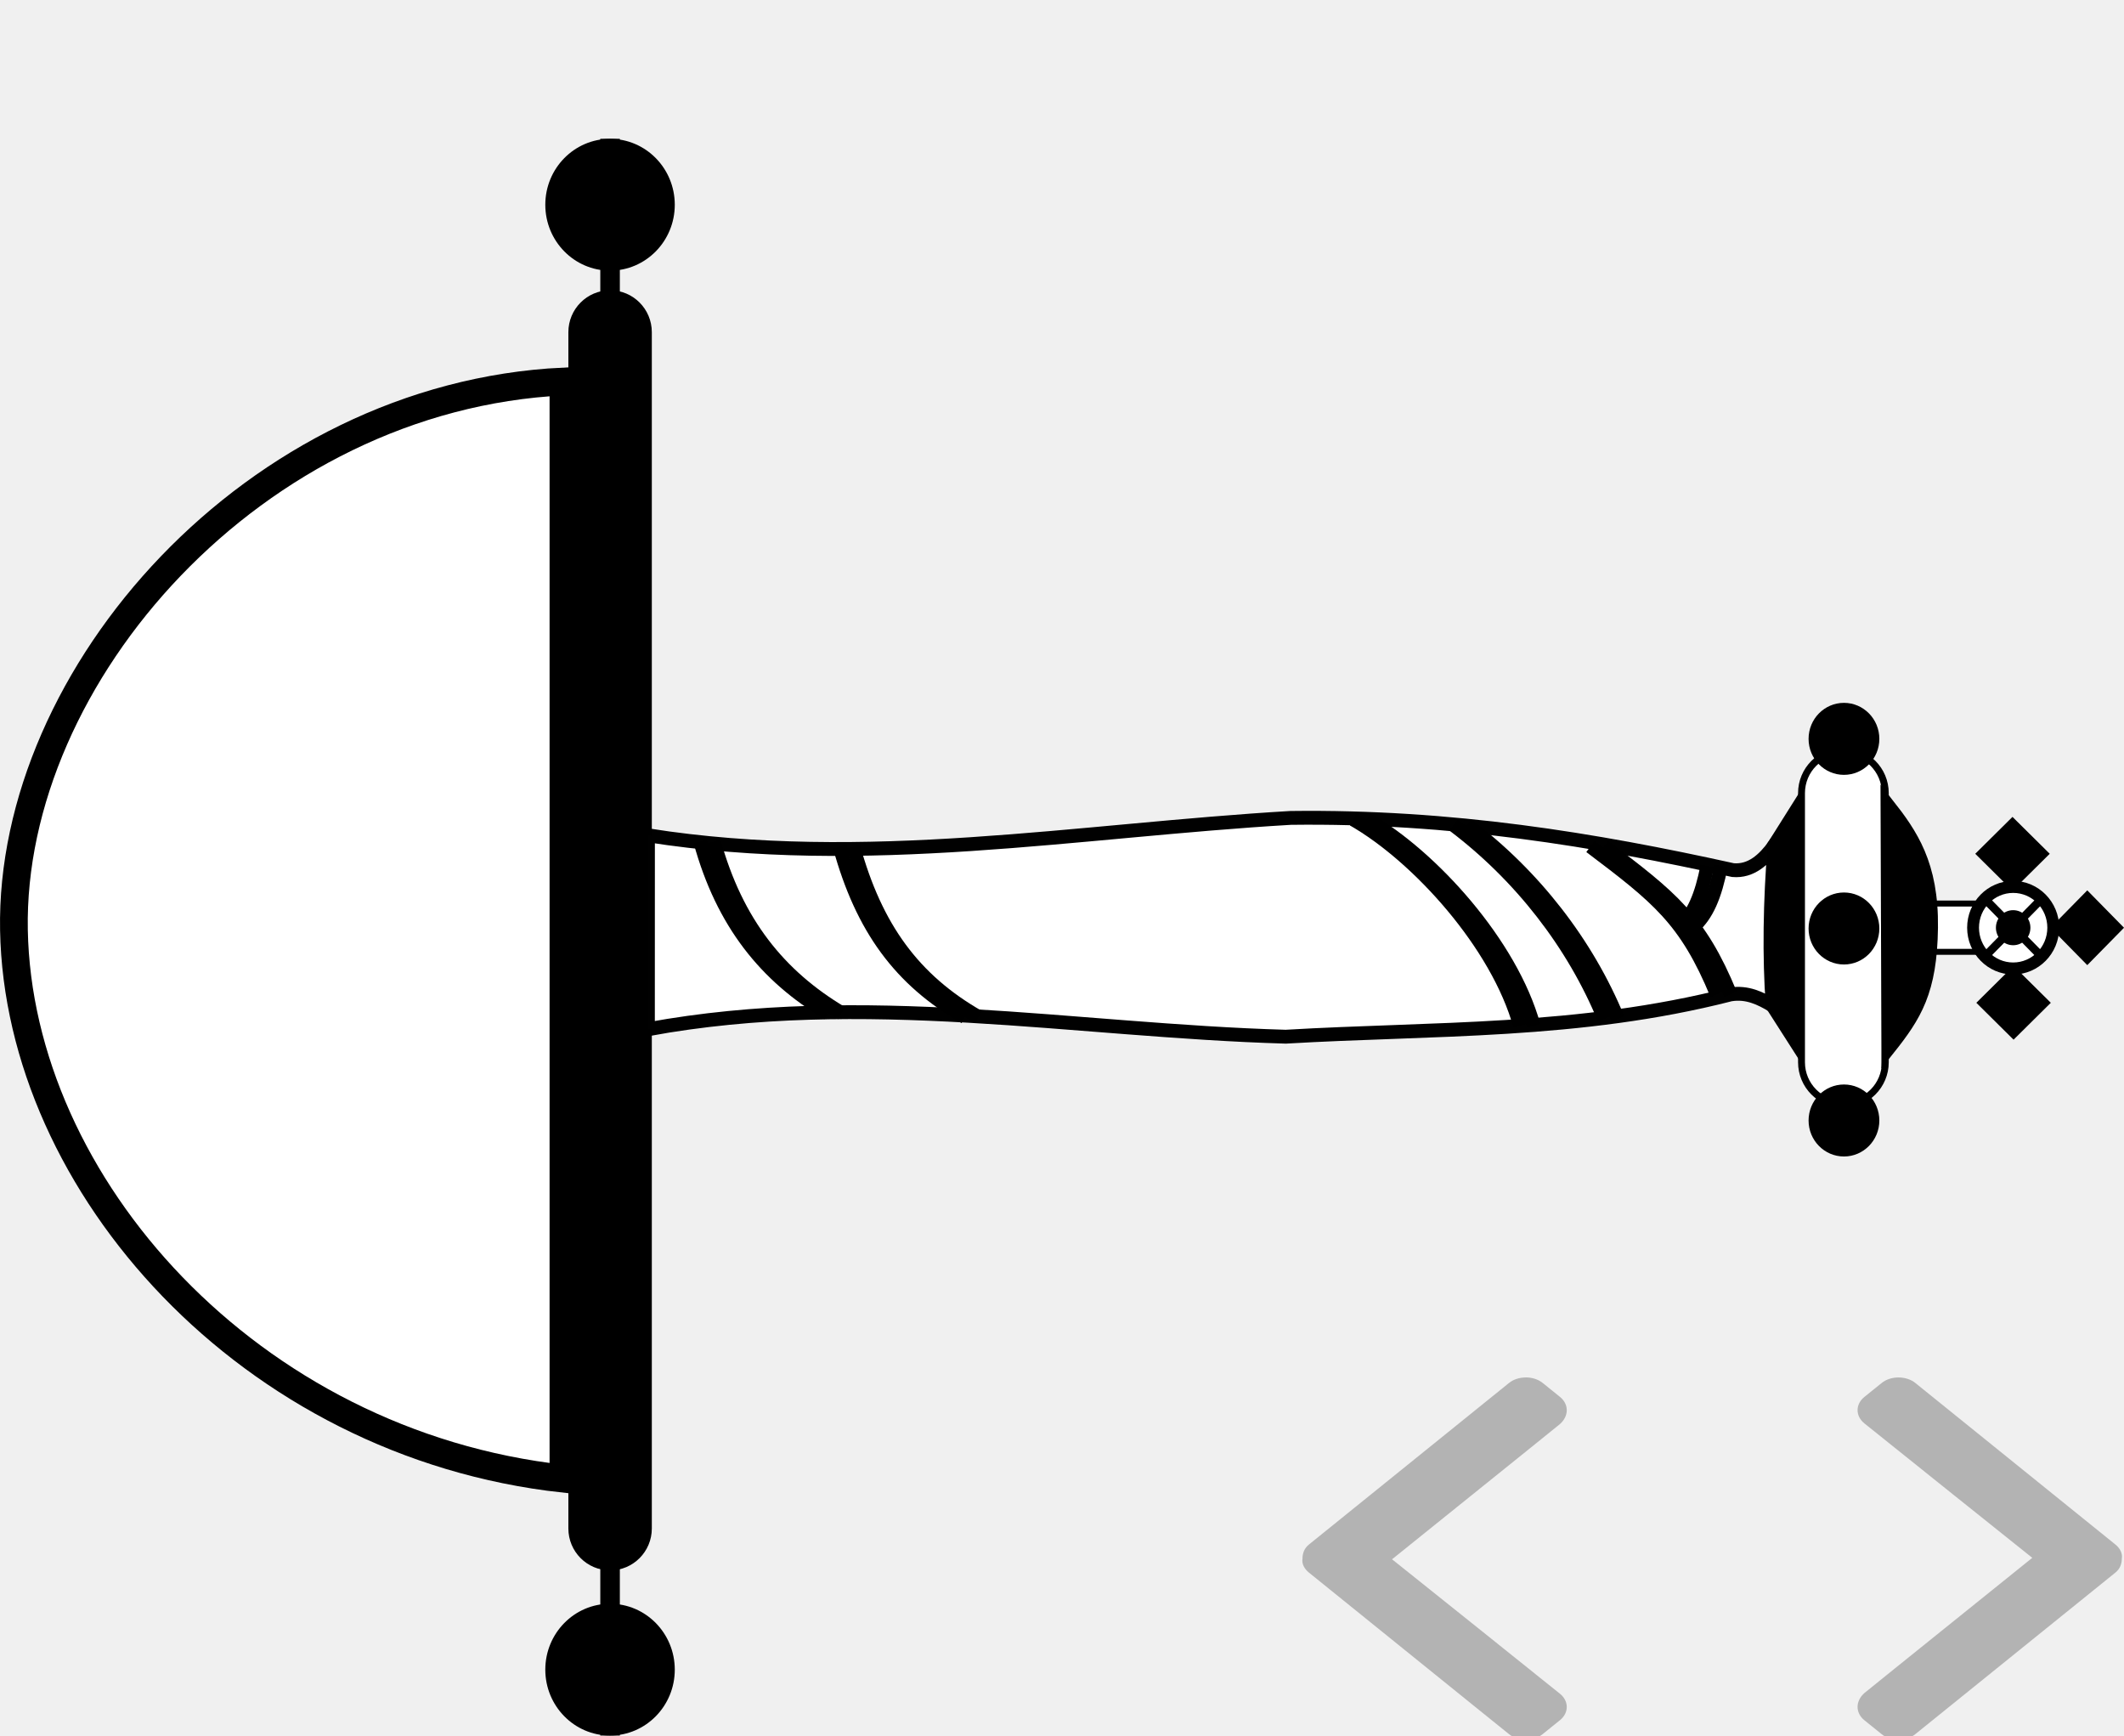
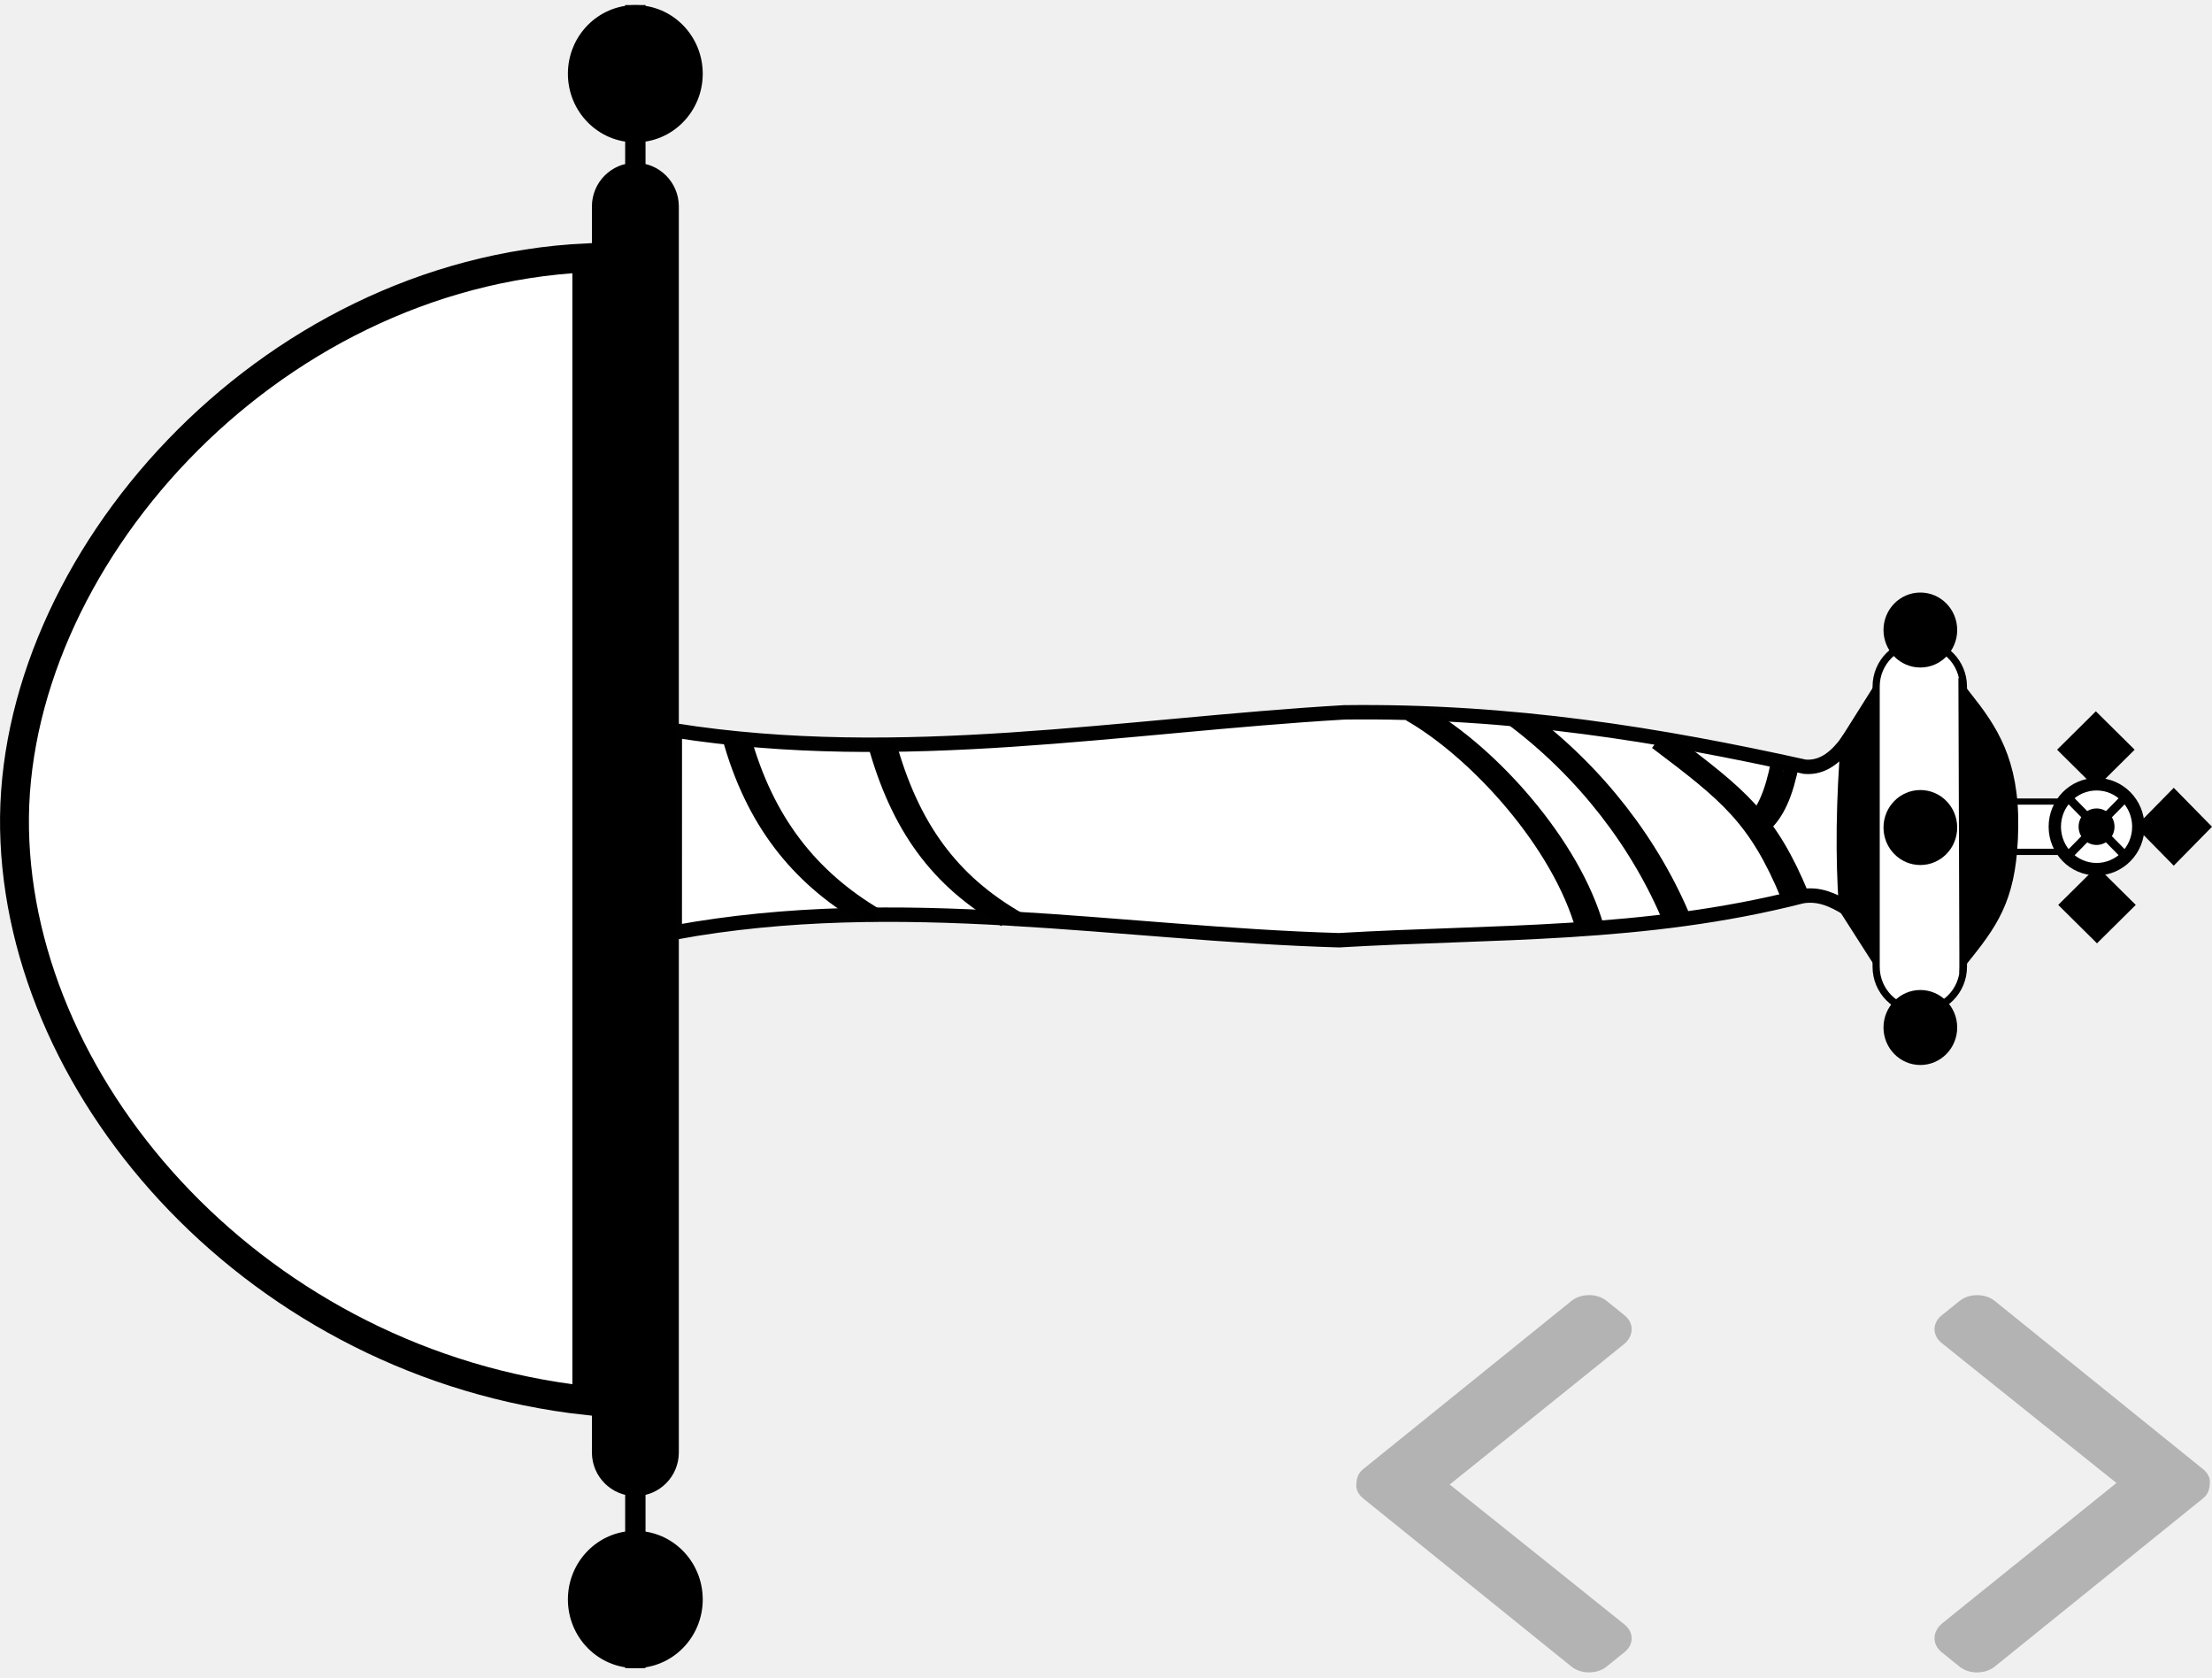
- <svg xmlns="http://www.w3.org/2000/svg" width="153" height="125" viewBox="0 0 40.481 33.073" version="1.1" id="svg1062">
+ <svg xmlns="http://www.w3.org/2000/svg" width="153" height="116" viewBox="0 0 40.481 30.692" version="1.1" id="svg1062">
  <defs id="defs1056" />
  <g id="layer1">
-     <g id="g1847" transform="matrix(0.9990318,0,0,1.00295,0.1337518,2.600961)">
-       <path style="fill:#ffffff;stroke:#000000;stroke-width:0.529;stroke-linecap:butt;stroke-linejoin:miter;stroke-miterlimit:4;stroke-dasharray:none;stroke-opacity:1" d="M 10.615,25.502 V 4.655 C 4.714,4.94 0.042,10.241 0.132,15.079 0.222,19.916 4.621,24.843 10.615,25.502 Z" id="path849" />
-       <rect style="fill:#000000;fill-opacity:1;stroke-width:10.217;stroke-linecap:round;stroke-linejoin:bevel;paint-order:stroke fill markers" id="rect851" width="24.322" height="1.592" x="-27.244" y="10.709" ry="0.796" transform="rotate(-90)" />
-       <ellipse style="fill:#000000;fill-opacity:1;stroke-width:22.467;stroke-linecap:round;stroke-linejoin:bevel;paint-order:stroke fill markers" id="path853" cx="-29.13" cy="11.504" transform="rotate(-90)" rx="1.252" ry="1.235" />
-       <rect style="fill:#000000;fill-opacity:1;stroke-width:16.143;stroke-linecap:round;stroke-linejoin:bevel;paint-order:stroke fill markers" id="rect872" width="30.338" height="0.373" x="-30.382" y="11.318" ry="0" transform="rotate(-90)" />
-       <path id="path874" style="fill:#ffffff;stroke:#000000;stroke-width:0.263px;stroke-linecap:butt;stroke-linejoin:miter;stroke-opacity:0.996" d="m 12.227,16.962 c 4.128,-0.753 8.118,0.025 12.167,0.142 2.814,-0.165 5.59,-0.065 8.485,-0.803 0.32,-0.053 0.578,0.077 0.805,0.212 -0.069,-0.931 -0.051,-1.991 0.035,-3.047 -0.199,0.273 -0.446,0.503 -0.792,0.473 -2.637,-0.58 -5.365,-1.031 -8.438,-0.992 -4.075,0.238 -8.106,0.98 -12.261,0.331 z" />
-       <g id="g995" style="stroke:#000000;stroke-opacity:1" transform="matrix(0,-1,0.986696,0,-187.5331,103.2826)">
-         <path style="fill:none;stroke:#000000;stroke-width:0.265px;stroke-linecap:butt;stroke-linejoin:miter;stroke-opacity:1" d="m 86.627,206.198 c 0.703,-1.203 1.715,-2.036 3.26,-2.469" id="path879" />
-         <path style="fill:none;stroke:#000000;stroke-width:0.265px;stroke-linecap:butt;stroke-linejoin:miter;stroke-opacity:1" d="m 86.552,208.846 c 0.703,-1.251 1.692,-1.989 3.236,-2.421" id="path879-7" />
-         <path style="fill:none;stroke:#000000;stroke-width:0.265px;stroke-linecap:butt;stroke-linejoin:miter;stroke-opacity:1" d="m 90.308,216.354 c -0.703,1.251 -2.377,2.792 -3.922,3.225" id="path879-7-6" />
-         <path style="fill:none;stroke:#000000;stroke-width:0.265px;stroke-linecap:butt;stroke-linejoin:miter;stroke-opacity:1" d="m 90.202,218.291 c -0.963,1.298 -2.259,2.32 -3.685,2.917" id="path879-7-6-3" />
-         <path style="fill:none;stroke:#000000;stroke-width:0.265px;stroke-linecap:butt;stroke-linejoin:miter;stroke-opacity:1" d="m 89.793,220.939 c -0.963,1.298 -1.385,1.847 -2.811,2.445" id="path879-7-6-3-3" />
-         <path style="fill:none;stroke:#000000;stroke-width:0.265px;stroke-linecap:butt;stroke-linejoin:miter;stroke-opacity:1" d="m 89.423,223.2 c -0.571,-0.114 -0.933,-0.271 -1.165,-0.541" id="path879-7-6-3-3-1" />
-       </g>
-       <path style="fill:#000000;stroke:#000000;stroke-width:0.263px;stroke-linecap:butt;stroke-linejoin:miter;stroke-opacity:1" d="m 33.683,16.513 0.616,0.959 v -4.928 l -0.582,0.921 z" id="path980" />
-       <rect style="fill:#ffffff;fill-opacity:1;stroke:#000000;stroke-width:0.263;stroke-linecap:round;stroke-linejoin:bevel;stroke-miterlimit:4;stroke-dasharray:none;stroke-opacity:1;paint-order:stroke fill markers" id="rect987" width="6.58" height="1.467" x="-18.323" y="34.3" ry="0.733" transform="rotate(-90)" />
-       <ellipse style="fill:#000000;fill-opacity:1;stroke:none;stroke-width:17.355;stroke-linecap:round;stroke-linejoin:bevel;stroke-opacity:0.252;paint-order:stroke fill markers" id="path974" cx="-15.048" cy="35.044" transform="rotate(-90)" rx="0.684" ry="0.675" />
-       <ellipse style="fill:#000000;fill-opacity:1;stroke:none;stroke-width:17.355;stroke-linecap:round;stroke-linejoin:bevel;stroke-opacity:0.252;paint-order:stroke fill markers" id="circle978" cx="-18.696" cy="35.044" transform="rotate(-90)" rx="0.684" ry="0.675" />
-       <ellipse style="fill:#000000;fill-opacity:1;stroke:none;stroke-width:17.355;stroke-linecap:round;stroke-linejoin:bevel;stroke-opacity:0.252;paint-order:stroke fill markers" id="circle976" cx="-11.445" cy="35.044" transform="rotate(-90)" rx="0.684" ry="0.675" />
-       <rect style="fill:#ffffff;fill-opacity:1;stroke:#000000;stroke-width:0.227;stroke-linecap:round;stroke-linejoin:bevel;stroke-miterlimit:4;stroke-dasharray:none;stroke-opacity:0.996;paint-order:stroke fill markers" id="rect999" width="0.804" height="1.045" x="-15.435" y="36.648" ry="0" rx="0" transform="rotate(-90)" />
-       <path style="fill:#000000;stroke:#000000;stroke-width:0.263px;stroke-linecap:butt;stroke-linejoin:miter;stroke-opacity:1" d="m 35.89,17.33 -0.016,-4.635 c 0.445,0.567 0.848,1.134 0.832,2.339 -0.015,1.205 -0.311,1.664 -0.816,2.297 z" id="path997" />
-       <ellipse style="fill:#000000;fill-opacity:1;stroke:none;stroke-width:1.49;stroke-linecap:round;stroke-linejoin:bevel;stroke-opacity:0.252;paint-order:stroke fill markers" id="path958" cx="-15.033" cy="38.272" transform="rotate(-90)" rx="0.889" ry="0.878" />
-       <ellipse style="fill:#ffffff;fill-opacity:1;stroke:none;stroke-width:1.107;stroke-linecap:round;stroke-linejoin:bevel;stroke-opacity:0.252;paint-order:stroke fill markers" id="circle960" cx="-15.033" cy="38.272" transform="rotate(-90)" rx="0.661" ry="0.652" />
-       <path style="fill:none;stroke:#000000;stroke-width:0.156px;stroke-linecap:butt;stroke-linejoin:miter;stroke-opacity:1" d="m 37.694,15.62 1.157,-1.172" id="path964" />
-       <path style="fill:none;stroke:#000000;stroke-width:0.156px;stroke-linecap:butt;stroke-linejoin:miter;stroke-opacity:1" d="m 37.694,14.447 1.157,1.172" id="path966" />
-       <ellipse style="fill:#000000;fill-opacity:1;stroke:none;stroke-width:0.558;stroke-linecap:round;stroke-linejoin:bevel;stroke-opacity:0.252;paint-order:stroke fill markers" id="circle962" cx="-15.033" cy="38.272" transform="rotate(-90)" rx="0.333" ry="0.329" />
-       <rect style="fill:#000000;fill-opacity:1;stroke:none;stroke-width:31.603;stroke-linecap:round;stroke-linejoin:bevel;stroke-opacity:0.252;paint-order:stroke fill markers" id="rect1003" width="0.998" height="0.998" x="38.313" y="-18.191" transform="matrix(0.7023559,0.711826,-0.7023559,0.711826,0,0)" />
-       <g id="g1795" style="stroke:#000000;stroke-opacity:1" transform="matrix(0,-1,0.986696,0,-187.7929,103.2826)">
-         <path style="fill:none;stroke:#000000;stroke-width:0.265px;stroke-linecap:butt;stroke-linejoin:miter;stroke-opacity:1" d="m 86.627,206.198 c 0.703,-1.203 1.715,-2.036 3.26,-2.469" id="path1783" />
-         <path style="fill:none;stroke:#000000;stroke-width:0.265px;stroke-linecap:butt;stroke-linejoin:miter;stroke-opacity:1" d="m 86.552,208.846 c 0.703,-1.251 1.692,-1.989 3.236,-2.421" id="path1785" />
-         <path style="fill:none;stroke:#000000;stroke-width:0.265px;stroke-linecap:butt;stroke-linejoin:miter;stroke-opacity:1" d="m 90.308,216.354 c -0.703,1.251 -2.377,2.792 -3.922,3.225" id="path1787" />
-         <path style="fill:none;stroke:#000000;stroke-width:0.265px;stroke-linecap:butt;stroke-linejoin:miter;stroke-opacity:1" d="m 90.202,218.291 c -0.963,1.298 -2.259,2.32 -3.685,2.917" id="path1789" />
-         <path style="fill:none;stroke:#000000;stroke-width:0.265px;stroke-linecap:butt;stroke-linejoin:miter;stroke-opacity:1" d="m 89.793,220.939 c -0.963,1.298 -1.385,1.847 -2.811,2.445" id="path1791" />
-         <path style="fill:none;stroke:#000000;stroke-width:0.265px;stroke-linecap:butt;stroke-linejoin:miter;stroke-opacity:1" d="m 89.423,223.2 c -0.571,-0.114 -0.933,-0.271 -1.165,-0.541" id="path1793" />
-       </g>
-       <ellipse style="fill:#000000;fill-opacity:1;stroke-width:22.467;stroke-linecap:round;stroke-linejoin:bevel;paint-order:stroke fill markers" id="ellipse1797" cx="-1.297" cy="11.504" transform="rotate(-90)" rx="1.252" ry="1.235" />
-       <rect style="fill:#000000;fill-opacity:1;stroke:none;stroke-width:31.603;stroke-linecap:round;stroke-linejoin:bevel;stroke-opacity:0.252;paint-order:stroke fill markers" id="rect1808" width="0.998" height="0.998" x="16.673" y="36.077" transform="matrix(0.711826,-0.7023559,0.711826,0.7023559,0,0)" />
-       <rect style="fill:#000000;fill-opacity:1;stroke:none;stroke-width:31.603;stroke-linecap:round;stroke-linejoin:bevel;stroke-opacity:0.252;paint-order:stroke fill markers" id="rect1810" width="0.998" height="0.998" x="-15.67" y="-39.105" transform="matrix(-0.711826,0.7023559,-0.711826,-0.7023559,0,0)" />
-     </g>
-     <path id="path2109" style="fill:#b3b3b3;stroke-width:0.039" d="m 29.08,26.249 c -0.117,0 -0.234,0.035 -0.32,0.105 l -3.815,3.08 c -0.087,0.07 -0.121,0.168 -0.121,0.266 -0.017,0.098 0.035,0.196 0.121,0.266 l 2.462,1.988 0.867,0.7 0.486,0.392 c 0.173,0.14 0.468,0.14 0.641,0 l 0.33,-0.266 c 0.173,-0.14 0.173,-0.364 0,-0.504 l -1.693,-1.357 -1.507,-1.205 2.618,-2.107 0.582,-0.47 c 0.173,-0.154 0.173,-0.378 0,-0.518 L 29.401,26.353 c -0.087,-0.07 -0.204,-0.105 -0.321,-0.105 z" />
    <g id="g2117" transform="matrix(0.04193557,0,0,0.04193557,19.19476,17.18563)" />
    <g id="g2119" transform="matrix(0.04193557,0,0,0.04193557,19.19476,17.18563)" />
    <g id="g2121" transform="matrix(0.04193557,0,0,0.04193557,19.19476,17.18563)" />
    <g id="g2123" transform="matrix(0.04193557,0,0,0.04193557,19.19476,17.18563)" />
    <g id="g2125" transform="matrix(0.04193557,0,0,0.04193557,19.19476,17.18563)" />
    <g id="g2127" transform="matrix(0.04193557,0,0,0.04193557,19.19476,17.18563)" />
    <g id="g2129" transform="matrix(0.04193557,0,0,0.04193557,19.19476,17.18563)" />
    <g id="g2131" transform="matrix(0.04193557,0,0,0.04193557,19.19476,17.18563)" />
    <g id="g2133" transform="matrix(0.04193557,0,0,0.04193557,19.19476,17.18563)" />
    <g id="g2135" transform="matrix(0.04193557,0,0,0.04193557,19.19476,17.18563)" />
    <g id="g2137" transform="matrix(0.04193557,0,0,0.04193557,19.19476,17.18563)" />
    <g id="g2139" transform="matrix(0.04193557,0,0,0.04193557,19.19476,17.18563)" />
    <g id="g2141" transform="matrix(0.04193557,0,0,0.04193557,19.19476,17.18563)" />
    <g id="g2143" transform="matrix(0.04193557,0,0,0.04193557,19.19476,17.18563)" />
    <g id="g2145" transform="matrix(0.04193557,0,0,0.04193557,19.19476,17.18563)" />
-     <path id="path894" style="fill:#b3b3b3;stroke-width:0.039" d="m 36.184,33.151 c 0.117,0 0.234,-0.035 0.32,-0.105 l 3.815,-3.08 c 0.087,-0.07 0.121,-0.168 0.121,-0.266 0.017,-0.098 -0.035,-0.196 -0.121,-0.266 l -2.462,-1.988 -0.867,-0.7 -0.486,-0.392 c -0.173,-0.14 -0.468,-0.14 -0.641,0 l -0.33,0.266 c -0.173,0.14 -0.173,0.364 0,0.504 l 1.693,1.357 1.507,1.205 -2.618,2.107 -0.582,0.47 c -0.173,0.154 -0.173,0.378 0,0.518 l 0.33,0.266 c 0.087,0.07 0.204,0.105 0.321,0.105 z" />
+     <g id="g997" transform="translate(0,-2.552608)">
+       <g id="g1847" transform="matrix(0.9990318,0,0,1.00295,0.1337518,2.600961)">
+         <path style="fill:#ffffff;stroke:#000000;stroke-width:0.529;stroke-linecap:butt;stroke-linejoin:miter;stroke-miterlimit:4;stroke-dasharray:none;stroke-opacity:1" d="M 10.615,25.502 V 4.655 C 4.714,4.94 0.042,10.241 0.132,15.079 0.222,19.916 4.621,24.843 10.615,25.502 Z" id="path849" />
+         <rect style="fill:#000000;fill-opacity:1;stroke-width:10.217;stroke-linecap:round;stroke-linejoin:bevel;paint-order:stroke fill markers" id="rect851" width="24.322" height="1.592" x="-27.244" y="10.709" ry="0.796" transform="rotate(-90)" />
+         <ellipse style="fill:#000000;fill-opacity:1;stroke-width:22.467;stroke-linecap:round;stroke-linejoin:bevel;paint-order:stroke fill markers" id="path853" cx="-29.13" cy="11.504" transform="rotate(-90)" rx="1.252" ry="1.235" />
+         <rect style="fill:#000000;fill-opacity:1;stroke-width:16.143;stroke-linecap:round;stroke-linejoin:bevel;paint-order:stroke fill markers" id="rect872" width="30.338" height="0.373" x="-30.382" y="11.318" ry="0" transform="rotate(-90)" />
+         <path id="path874" style="fill:#ffffff;stroke:#000000;stroke-width:0.263px;stroke-linecap:butt;stroke-linejoin:miter;stroke-opacity:0.996" d="m 12.227,16.962 c 4.128,-0.753 8.118,0.025 12.167,0.142 2.814,-0.165 5.59,-0.065 8.485,-0.803 0.32,-0.053 0.578,0.077 0.805,0.212 -0.069,-0.931 -0.051,-1.991 0.035,-3.047 -0.199,0.273 -0.446,0.503 -0.792,0.473 -2.637,-0.58 -5.365,-1.031 -8.438,-0.992 -4.075,0.238 -8.106,0.98 -12.261,0.331 z" />
+         <g id="g995" style="stroke:#000000;stroke-opacity:1" transform="matrix(0,-1,0.986696,0,-187.5331,103.2826)">
+           <path style="fill:none;stroke:#000000;stroke-width:0.265px;stroke-linecap:butt;stroke-linejoin:miter;stroke-opacity:1" d="m 86.627,206.198 c 0.703,-1.203 1.715,-2.036 3.26,-2.469" id="path879" />
+           <path style="fill:none;stroke:#000000;stroke-width:0.265px;stroke-linecap:butt;stroke-linejoin:miter;stroke-opacity:1" d="m 86.552,208.846 c 0.703,-1.251 1.692,-1.989 3.236,-2.421" id="path879-7" />
+           <path style="fill:none;stroke:#000000;stroke-width:0.265px;stroke-linecap:butt;stroke-linejoin:miter;stroke-opacity:1" d="m 90.308,216.354 c -0.703,1.251 -2.377,2.792 -3.922,3.225" id="path879-7-6" />
+           <path style="fill:none;stroke:#000000;stroke-width:0.265px;stroke-linecap:butt;stroke-linejoin:miter;stroke-opacity:1" d="m 90.202,218.291 c -0.963,1.298 -2.259,2.32 -3.685,2.917" id="path879-7-6-3" />
+           <path style="fill:none;stroke:#000000;stroke-width:0.265px;stroke-linecap:butt;stroke-linejoin:miter;stroke-opacity:1" d="m 89.793,220.939 c -0.963,1.298 -1.385,1.847 -2.811,2.445" id="path879-7-6-3-3" />
+           <path style="fill:none;stroke:#000000;stroke-width:0.265px;stroke-linecap:butt;stroke-linejoin:miter;stroke-opacity:1" d="m 89.423,223.2 c -0.571,-0.114 -0.933,-0.271 -1.165,-0.541" id="path879-7-6-3-3-1" />
+         </g>
+         <path style="fill:#000000;stroke:#000000;stroke-width:0.263px;stroke-linecap:butt;stroke-linejoin:miter;stroke-opacity:1" d="m 33.683,16.513 0.616,0.959 v -4.928 l -0.582,0.921 z" id="path980" />
+         <rect style="fill:#ffffff;fill-opacity:1;stroke:#000000;stroke-width:0.263;stroke-linecap:round;stroke-linejoin:bevel;stroke-miterlimit:4;stroke-dasharray:none;stroke-opacity:1;paint-order:stroke fill markers" id="rect987" width="6.58" height="1.467" x="-18.323" y="34.3" ry="0.733" transform="rotate(-90)" />
+         <ellipse style="fill:#000000;fill-opacity:1;stroke:none;stroke-width:17.355;stroke-linecap:round;stroke-linejoin:bevel;stroke-opacity:0.252;paint-order:stroke fill markers" id="path974" cx="-15.048" cy="35.044" transform="rotate(-90)" rx="0.684" ry="0.675" />
+         <ellipse style="fill:#000000;fill-opacity:1;stroke:none;stroke-width:17.355;stroke-linecap:round;stroke-linejoin:bevel;stroke-opacity:0.252;paint-order:stroke fill markers" id="circle978" cx="-18.696" cy="35.044" transform="rotate(-90)" rx="0.684" ry="0.675" />
+         <ellipse style="fill:#000000;fill-opacity:1;stroke:none;stroke-width:17.355;stroke-linecap:round;stroke-linejoin:bevel;stroke-opacity:0.252;paint-order:stroke fill markers" id="circle976" cx="-11.445" cy="35.044" transform="rotate(-90)" rx="0.684" ry="0.675" />
+         <rect style="fill:#ffffff;fill-opacity:1;stroke:#000000;stroke-width:0.227;stroke-linecap:round;stroke-linejoin:bevel;stroke-miterlimit:4;stroke-dasharray:none;stroke-opacity:0.996;paint-order:stroke fill markers" id="rect999" width="0.804" height="1.045" x="-15.435" y="36.648" ry="0" rx="0" transform="rotate(-90)" />
+         <path style="fill:#000000;stroke:#000000;stroke-width:0.263px;stroke-linecap:butt;stroke-linejoin:miter;stroke-opacity:1" d="m 35.89,17.33 -0.016,-4.635 c 0.445,0.567 0.848,1.134 0.832,2.339 -0.015,1.205 -0.311,1.664 -0.816,2.297 z" id="path997" />
+         <ellipse style="fill:#000000;fill-opacity:1;stroke:none;stroke-width:1.49;stroke-linecap:round;stroke-linejoin:bevel;stroke-opacity:0.252;paint-order:stroke fill markers" id="path958" cx="-15.033" cy="38.272" transform="rotate(-90)" rx="0.889" ry="0.878" />
+         <ellipse style="fill:#ffffff;fill-opacity:1;stroke:none;stroke-width:1.107;stroke-linecap:round;stroke-linejoin:bevel;stroke-opacity:0.252;paint-order:stroke fill markers" id="circle960" cx="-15.033" cy="38.272" transform="rotate(-90)" rx="0.661" ry="0.652" />
+         <path style="fill:none;stroke:#000000;stroke-width:0.156px;stroke-linecap:butt;stroke-linejoin:miter;stroke-opacity:1" d="m 37.694,15.62 1.157,-1.172" id="path964" />
+         <path style="fill:none;stroke:#000000;stroke-width:0.156px;stroke-linecap:butt;stroke-linejoin:miter;stroke-opacity:1" d="m 37.694,14.447 1.157,1.172" id="path966" />
+         <ellipse style="fill:#000000;fill-opacity:1;stroke:none;stroke-width:0.558;stroke-linecap:round;stroke-linejoin:bevel;stroke-opacity:0.252;paint-order:stroke fill markers" id="circle962" cx="-15.033" cy="38.272" transform="rotate(-90)" rx="0.333" ry="0.329" />
+         <rect style="fill:#000000;fill-opacity:1;stroke:none;stroke-width:31.603;stroke-linecap:round;stroke-linejoin:bevel;stroke-opacity:0.252;paint-order:stroke fill markers" id="rect1003" width="0.998" height="0.998" x="38.313" y="-18.191" transform="matrix(0.7023559,0.711826,-0.7023559,0.711826,0,0)" />
+         <g id="g1795" style="stroke:#000000;stroke-opacity:1" transform="matrix(0,-1,0.986696,0,-187.7929,103.2826)">
+           <path style="fill:none;stroke:#000000;stroke-width:0.265px;stroke-linecap:butt;stroke-linejoin:miter;stroke-opacity:1" d="m 86.627,206.198 c 0.703,-1.203 1.715,-2.036 3.26,-2.469" id="path1783" />
+           <path style="fill:none;stroke:#000000;stroke-width:0.265px;stroke-linecap:butt;stroke-linejoin:miter;stroke-opacity:1" d="m 86.552,208.846 c 0.703,-1.251 1.692,-1.989 3.236,-2.421" id="path1785" />
+           <path style="fill:none;stroke:#000000;stroke-width:0.265px;stroke-linecap:butt;stroke-linejoin:miter;stroke-opacity:1" d="m 90.308,216.354 c -0.703,1.251 -2.377,2.792 -3.922,3.225" id="path1787" />
+           <path style="fill:none;stroke:#000000;stroke-width:0.265px;stroke-linecap:butt;stroke-linejoin:miter;stroke-opacity:1" d="m 90.202,218.291 c -0.963,1.298 -2.259,2.32 -3.685,2.917" id="path1789" />
+           <path style="fill:none;stroke:#000000;stroke-width:0.265px;stroke-linecap:butt;stroke-linejoin:miter;stroke-opacity:1" d="m 89.793,220.939 c -0.963,1.298 -1.385,1.847 -2.811,2.445" id="path1791" />
+           <path style="fill:none;stroke:#000000;stroke-width:0.265px;stroke-linecap:butt;stroke-linejoin:miter;stroke-opacity:1" d="m 89.423,223.2 c -0.571,-0.114 -0.933,-0.271 -1.165,-0.541" id="path1793" />
+         </g>
+         <ellipse style="fill:#000000;fill-opacity:1;stroke-width:22.467;stroke-linecap:round;stroke-linejoin:bevel;paint-order:stroke fill markers" id="ellipse1797" cx="-1.297" cy="11.504" transform="rotate(-90)" rx="1.252" ry="1.235" />
+         <rect style="fill:#000000;fill-opacity:1;stroke:none;stroke-width:31.603;stroke-linecap:round;stroke-linejoin:bevel;stroke-opacity:0.252;paint-order:stroke fill markers" id="rect1808" width="0.998" height="0.998" x="16.673" y="36.077" transform="matrix(0.711826,-0.7023559,0.711826,0.7023559,0,0)" />
+         <rect style="fill:#000000;fill-opacity:1;stroke:none;stroke-width:31.603;stroke-linecap:round;stroke-linejoin:bevel;stroke-opacity:0.252;paint-order:stroke fill markers" id="rect1810" width="0.998" height="0.998" x="-15.67" y="-39.105" transform="matrix(-0.711826,0.7023559,-0.711826,-0.7023559,0,0)" />
+       </g>
+       <path id="path2109" style="fill:#b3b3b3;stroke-width:0.039" d="m 29.08,26.249 c -0.117,0 -0.234,0.035 -0.32,0.105 l -3.815,3.08 c -0.087,0.07 -0.121,0.168 -0.121,0.266 -0.017,0.098 0.035,0.196 0.121,0.266 l 2.462,1.988 0.867,0.7 0.486,0.392 c 0.173,0.14 0.468,0.14 0.641,0 l 0.33,-0.266 c 0.173,-0.14 0.173,-0.364 0,-0.504 l -1.693,-1.357 -1.507,-1.205 2.618,-2.107 0.582,-0.47 c 0.173,-0.154 0.173,-0.378 0,-0.518 L 29.401,26.353 c -0.087,-0.07 -0.204,-0.105 -0.321,-0.105 z" />
+       <path id="path894" style="fill:#b3b3b3;stroke-width:0.039" d="m 36.184,33.151 c 0.117,0 0.234,-0.035 0.32,-0.105 l 3.815,-3.08 c 0.087,-0.07 0.121,-0.168 0.121,-0.266 0.017,-0.098 -0.035,-0.196 -0.121,-0.266 l -2.462,-1.988 -0.867,-0.7 -0.486,-0.392 c -0.173,-0.14 -0.468,-0.14 -0.641,0 l -0.33,0.266 c -0.173,0.14 -0.173,0.364 0,0.504 l 1.693,1.357 1.507,1.205 -2.618,2.107 -0.582,0.47 c -0.173,0.154 -0.173,0.378 0,0.518 l 0.33,0.266 c 0.087,0.07 0.204,0.105 0.321,0.105 z" />
+     </g>
  </g>
</svg>
